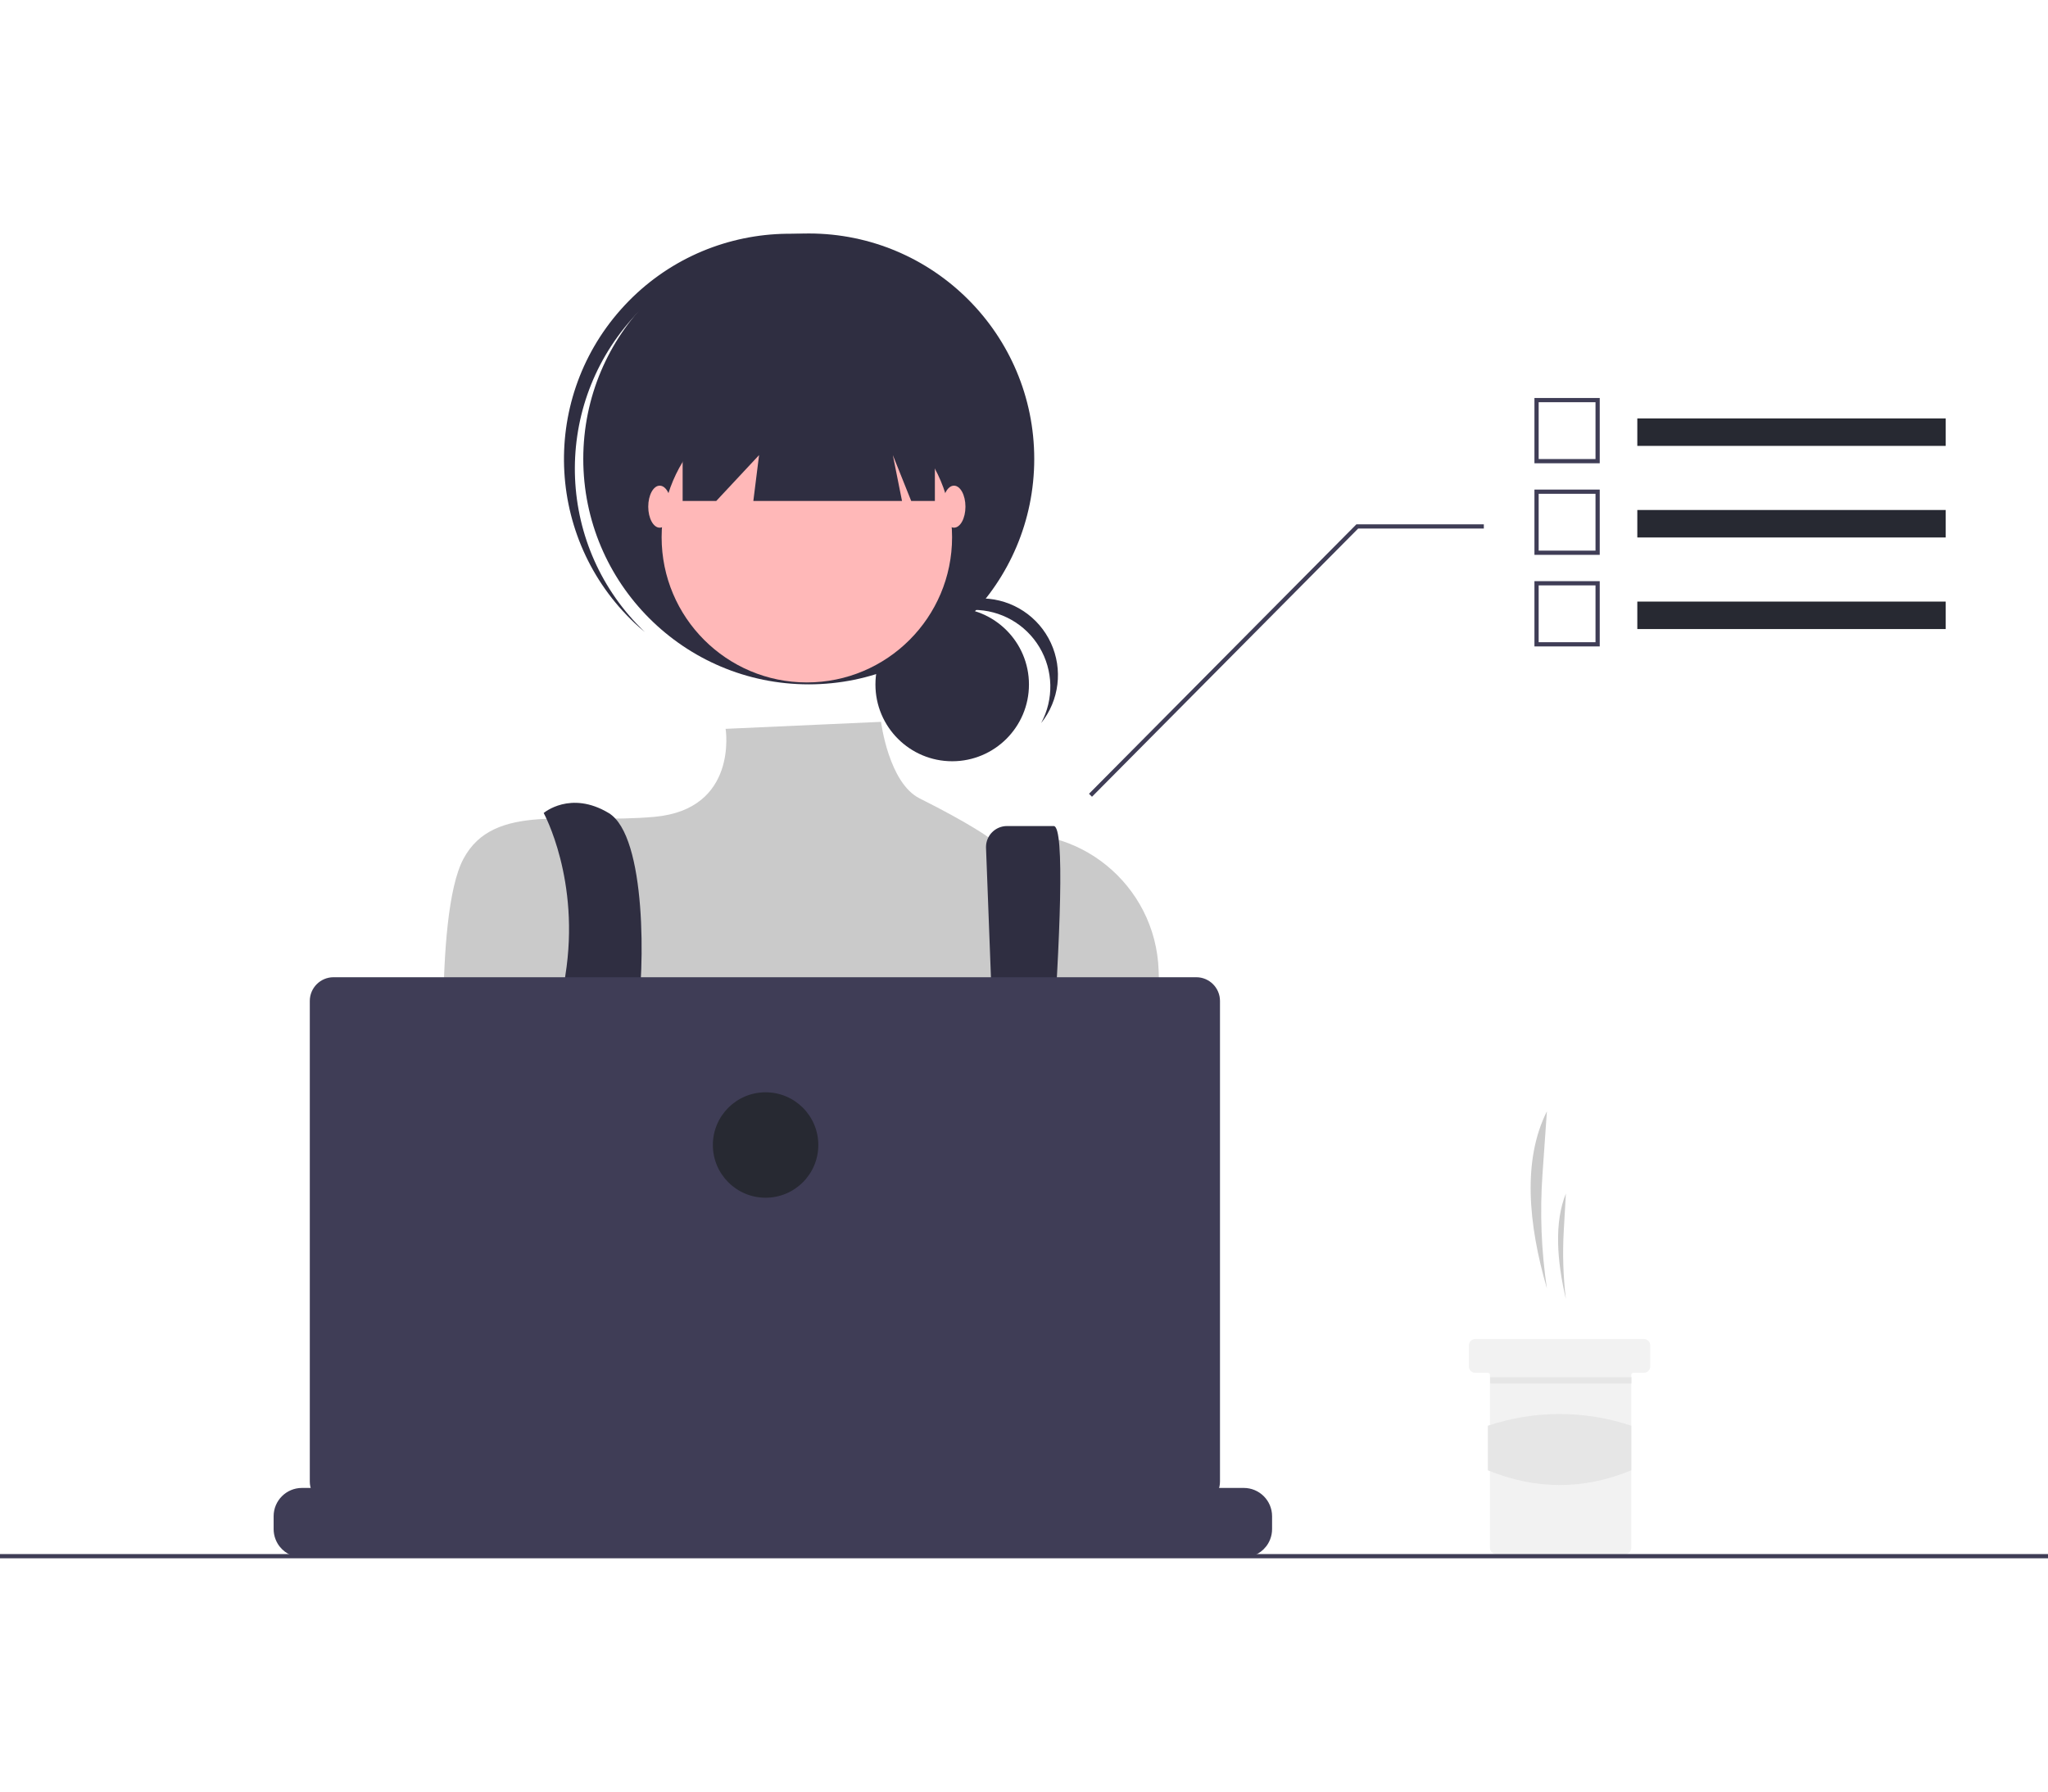
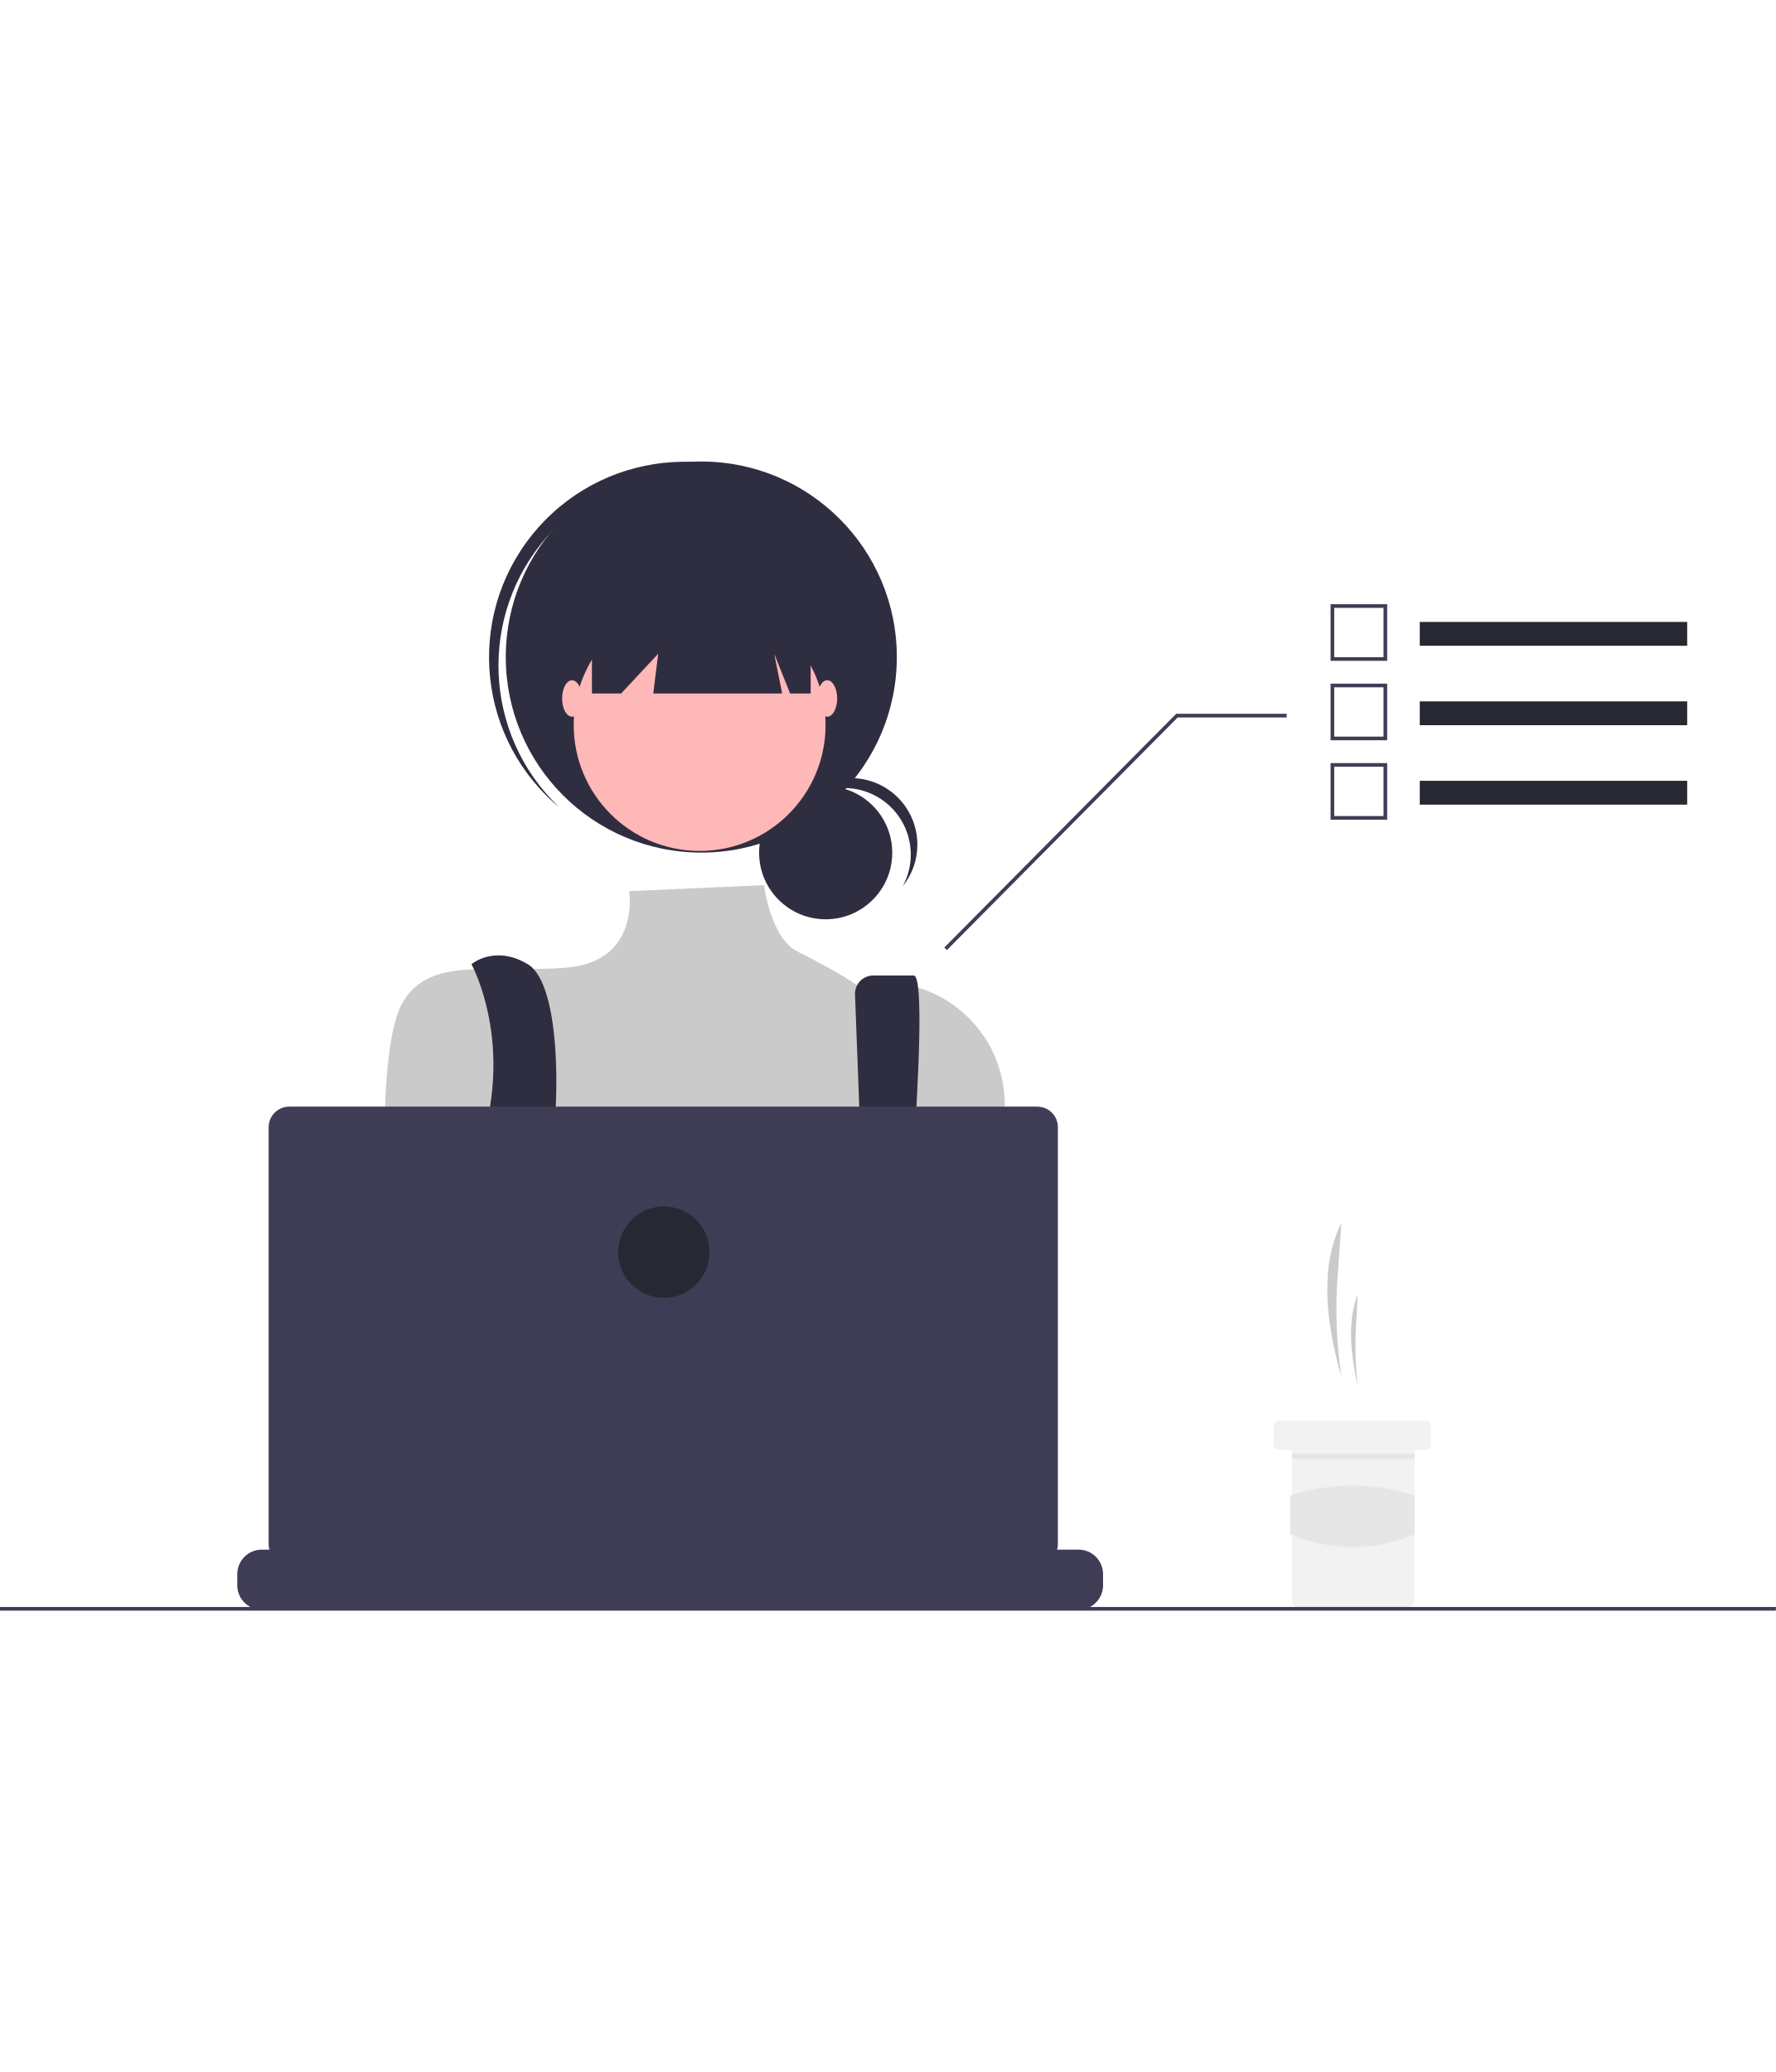
- <svg xmlns="http://www.w3.org/2000/svg" data-name="Layer 1" width="400" height="350" viewBox="0 0 971.052 628.381">
+ <svg xmlns="http://www.w3.org/2000/svg" data-name="Layer 1" width="300" height="350" viewBox="0 0 971.052 628.381">
  <path d="M847.931,636.215h0a249.626,249.626,0,0,1-2.095-54.111l2.095-29.889h0c-11.542,22.966-8.933,53.192,0,84Z" transform="translate(-114.4741 -135.8093)" fill="#cacaca" />
  <path d="M856.931,641.215h0a183.497,183.497,0,0,1-1.008-32.209l1.008-17.791h0C851.378,604.885,852.633,622.877,856.931,641.215Z" transform="translate(-114.4741 -135.8093)" fill="#cacaca" />
  <path d="M896.936,663.217v10a3.016,3.016,0,0,1-3,3h-5a.996.996,0,0,0-1,1v82a3.016,3.016,0,0,1-3,3h-61a3.002,3.002,0,0,1-3-3v-82a1.003,1.003,0,0,0-1-1h-6a3.002,3.002,0,0,1-3-3v-10a2.996,2.996,0,0,1,3-3h80A3.009,3.009,0,0,1,896.936,663.217Z" transform="translate(-114.4741 -135.8093)" fill="#f2f2f2" />
  <rect x="706.552" y="542.508" width="67" height="3" fill="#e6e6e6" />
  <path d="M887.936,722.462c-22.42,9.278-45.084,9.38-68,0V701.327a106.79,106.79,0,0,1,68,0Z" transform="translate(-114.4741 -135.8093)" fill="#e6e6e6" />
  <circle cx="451.481" cy="213.985" r="36.396" fill="#2f2e41" />
  <path d="M576.095,314.401a36.401,36.401,0,0,1,32.039,53.669,36.387,36.387,0,1,0-60.454-39.982A36.306,36.306,0,0,1,576.095,314.401Z" transform="translate(-114.4741 -135.8093)" fill="#2f2e41" />
  <circle cx="383.471" cy="106.996" r="106.912" fill="#2f2e41" />
  <path d="M414.036,176.471A106.893,106.893,0,0,1,562.203,165.261c-.874-.831-1.739-1.669-2.648-2.476a106.913,106.913,0,0,0-142.066,159.807c.908.808,1.842,1.568,2.77,2.339A106.893,106.893,0,0,1,414.036,176.471Z" transform="translate(-114.4741 -135.8093)" fill="#2f2e41" />
  <circle cx="382.565" cy="144.143" r="68.859" fill="#ffb8b8" />
  <path d="M532.214,367.505l-73.688,3.313s6.15,38.108-33.715,41.732-76.107-7.248-90.604,19.933-8.248,123.966-8.248,123.966,27.181,97.852,48.926,112.349,212.013-5.436,212.013-5.436L666.526,562.817l-2.697-77.54c-1.408-40.491-38.377-70.892-78.194-63.398q-1.173.221-2.362.475s-8.747-6.538-32.747-18.538C535.849,396.479,532.214,367.505,532.214,367.505Z" transform="translate(-114.4741 -135.8093)" fill="#cacaca" />
  <path d="M372.26,410.738s17.514,31.778,10.266,77.08,23.164,141.114,23.164,141.114l21.745-5.436s-14.497-94.228-10.872-115.973,4.624-85.913-13.497-96.785S372.26,410.738,372.26,410.738Z" transform="translate(-114.4741 -135.8093)" fill="#2f2e41" />
  <path d="M581.999,427.4l7.617,200.626,14.497,9.06s20.839-220.167,9.966-220.167H591.956a9.97,9.97,0,0,0-9.97,9.97Q581.986,427.145,581.999,427.4Z" transform="translate(-114.4741 -135.8093)" fill="#2f2e41" />
  <circle cx="301.182" cy="479.532" r="9.06" fill="#272932" />
  <circle cx="482.39" cy="488.592" r="9.06" fill="#272932" />
  <polygon points="323.672 58.069 323.672 126.928 339.619 126.928 359.914 105.183 357.196 126.928 427.685 126.928 423.336 105.183 432.034 126.928 443.269 126.928 443.269 58.069 323.672 58.069" fill="#2f2e41" />
  <ellipse cx="312.8" cy="129.647" rx="5.436" ry="9.966" fill="#ffb8b8" />
  <ellipse cx="452.329" cy="129.647" rx="5.436" ry="9.966" fill="#ffb8b8" />
  <path d="M717.626,744.255v6.07a13.34,13.34,0,0,1-.91,4.87,13.683,13.683,0,0,1-.97,2,13.437,13.437,0,0,1-11.55,6.56h-446.55a13.437,13.437,0,0,1-11.55-6.56,13.69,13.69,0,0,1-.97-2,13.341,13.341,0,0,1-.91-4.87v-6.07a13.426,13.426,0,0,1,13.423-13.43h25.747v-2.83a.559.559,0,0,1,.558-.56h13.432a.559.559,0,0,1,.56.558v2.832h8.39v-2.83a.559.559,0,0,1,.558-.56h13.432a.559.559,0,0,1,.56.558v2.832h8.4v-2.83a.559.559,0,0,1,.558-.56h13.432a.559.559,0,0,1,.56.558v2.832h8.39v-2.83a.559.559,0,0,1,.558-.56h13.432a.559.559,0,0,1,.56.558v2.832h8.39v-2.83a.559.559,0,0,1,.558-.56h13.432a.559.559,0,0,1,.56.558v2.832h8.4v-2.83a.559.559,0,0,1,.558-.56h13.432a.559.559,0,0,1,.56.558v2.832h8.39v-2.83a.559.559,0,0,1,.558-.56H526.806a.559.559,0,0,1,.56.558v2.832h8.4v-2.83a.559.559,0,0,1,.558-.56h13.432a.566.566,0,0,1,.56.56v2.83h8.39v-2.83a.559.559,0,0,1,.558-.56h13.432a.559.559,0,0,1,.56.558v2.832h8.39v-2.83a.559.559,0,0,1,.558-.56h13.432a.559.559,0,0,1,.56.558v2.832h8.4v-2.83a.559.559,0,0,1,.558-.56h13.432a.557.557,0,0,1,.55.56v2.83h8.4v-2.83a.559.559,0,0,1,.558-.56h13.432a.559.559,0,0,1,.56.558v2.832h8.39v-2.83a.559.559,0,0,1,.558-.56h13.432a.559.559,0,0,1,.56.558v2.832h39.17a13.426,13.426,0,0,1,13.43,13.423Z" transform="translate(-114.4741 -135.8093)" fill="#3f3d56" />
  <rect y="626.381" width="971.052" height="2" fill="#3f3d56" />
  <path d="M681.668,488.621H272.625a11.259,11.259,0,0,0-11.259,11.259V727.791A11.259,11.259,0,0,0,272.625,739.05H681.668a11.259,11.259,0,0,0,11.259-11.259V499.88a11.259,11.259,0,0,0-11.259-11.259Z" transform="translate(-114.4741 -135.8093)" fill="#3f3d56" />
  <circle cx="363" cy="432.381" r="25" fill="#272932" />
  <polygon points="517.763 267.219 643.969 140.016 703.552 140.016 703.552 138.016 643.134 138.016 642.841 138.313 516.341 265.813 517.763 267.219" fill="#3f3d56" />
  <rect x="776.328" y="87.792" width="146.224" height="13.03" fill="#272932" />
  <path d="M872.981,244.87H842.026V213.915H872.981Zm-28.955-2H870.981V215.915H844.026Z" transform="translate(-114.4741 -135.8093)" fill="#3f3d56" />
  <rect x="776.328" y="131.225" width="146.224" height="13.03" fill="#272932" />
  <path d="M872.981,288.303H842.026V257.348H872.981Zm-28.955-2H870.981V259.348H844.026Z" transform="translate(-114.4741 -135.8093)" fill="#3f3d56" />
  <rect x="776.328" y="174.658" width="146.224" height="13.03" fill="#272932" />
  <path d="M872.981,331.736H842.026V300.781H872.981Zm-28.955-2H870.981V302.781H844.026Z" transform="translate(-114.4741 -135.8093)" fill="#3f3d56" />
</svg>
